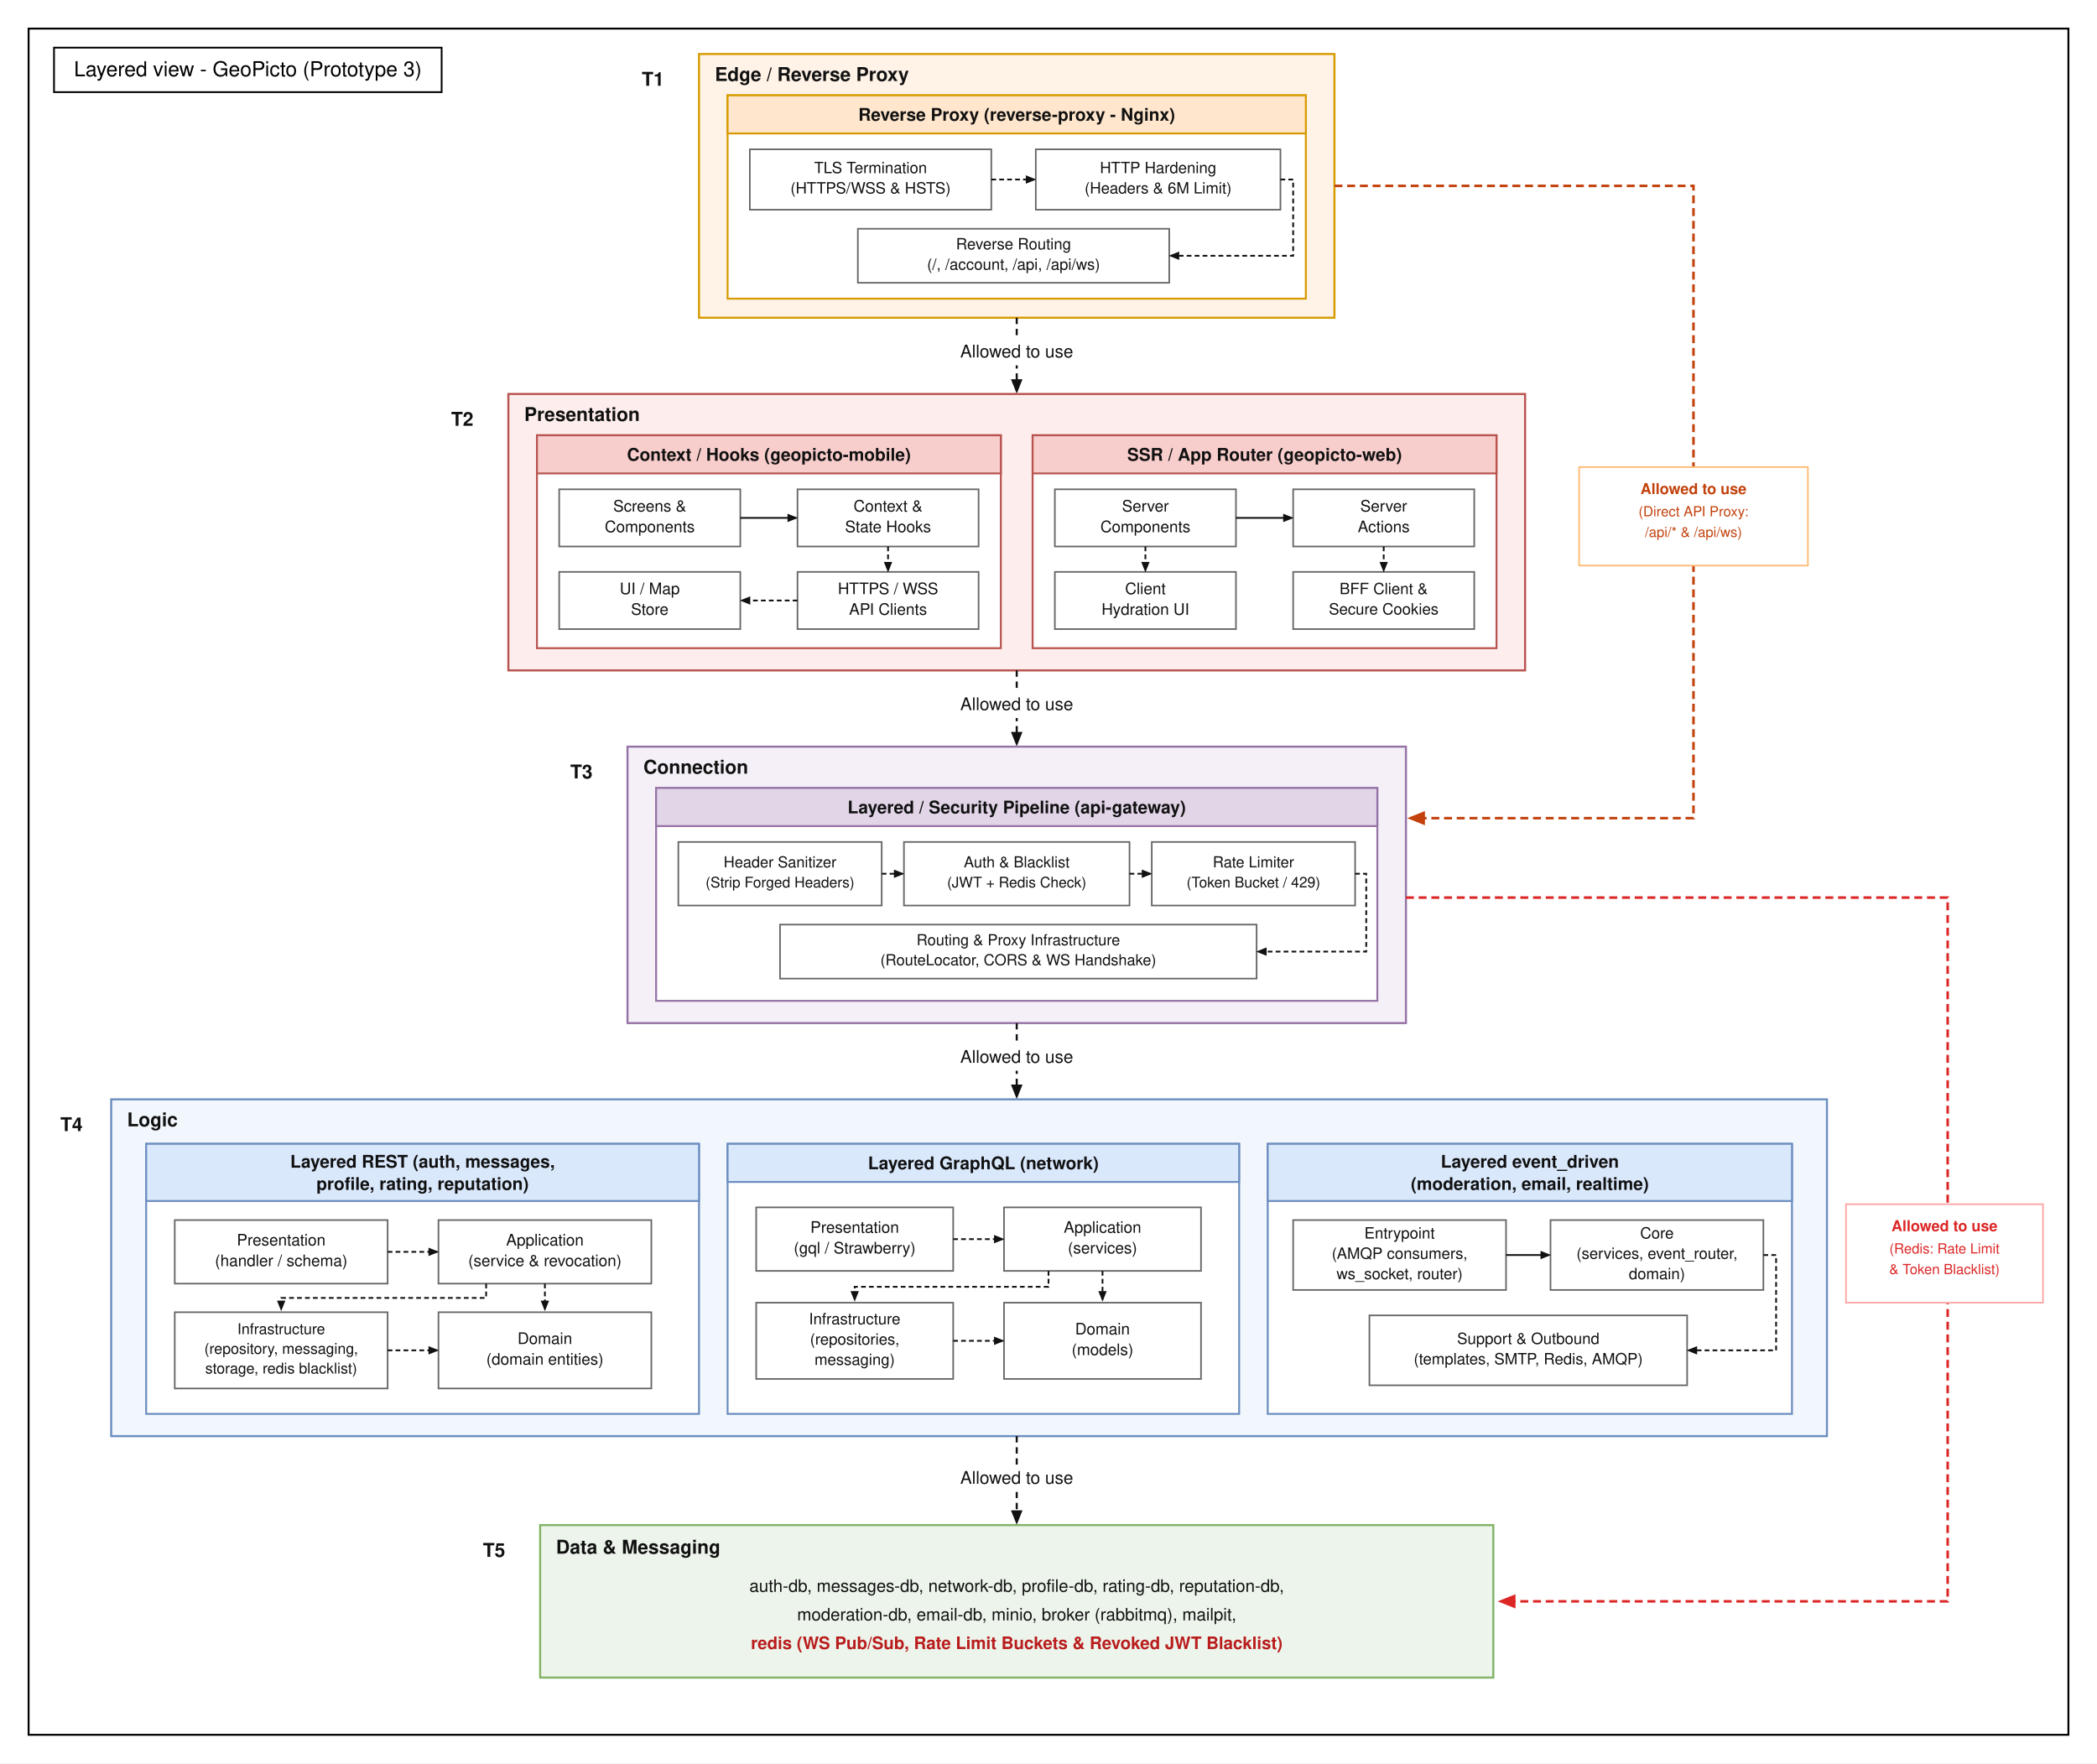
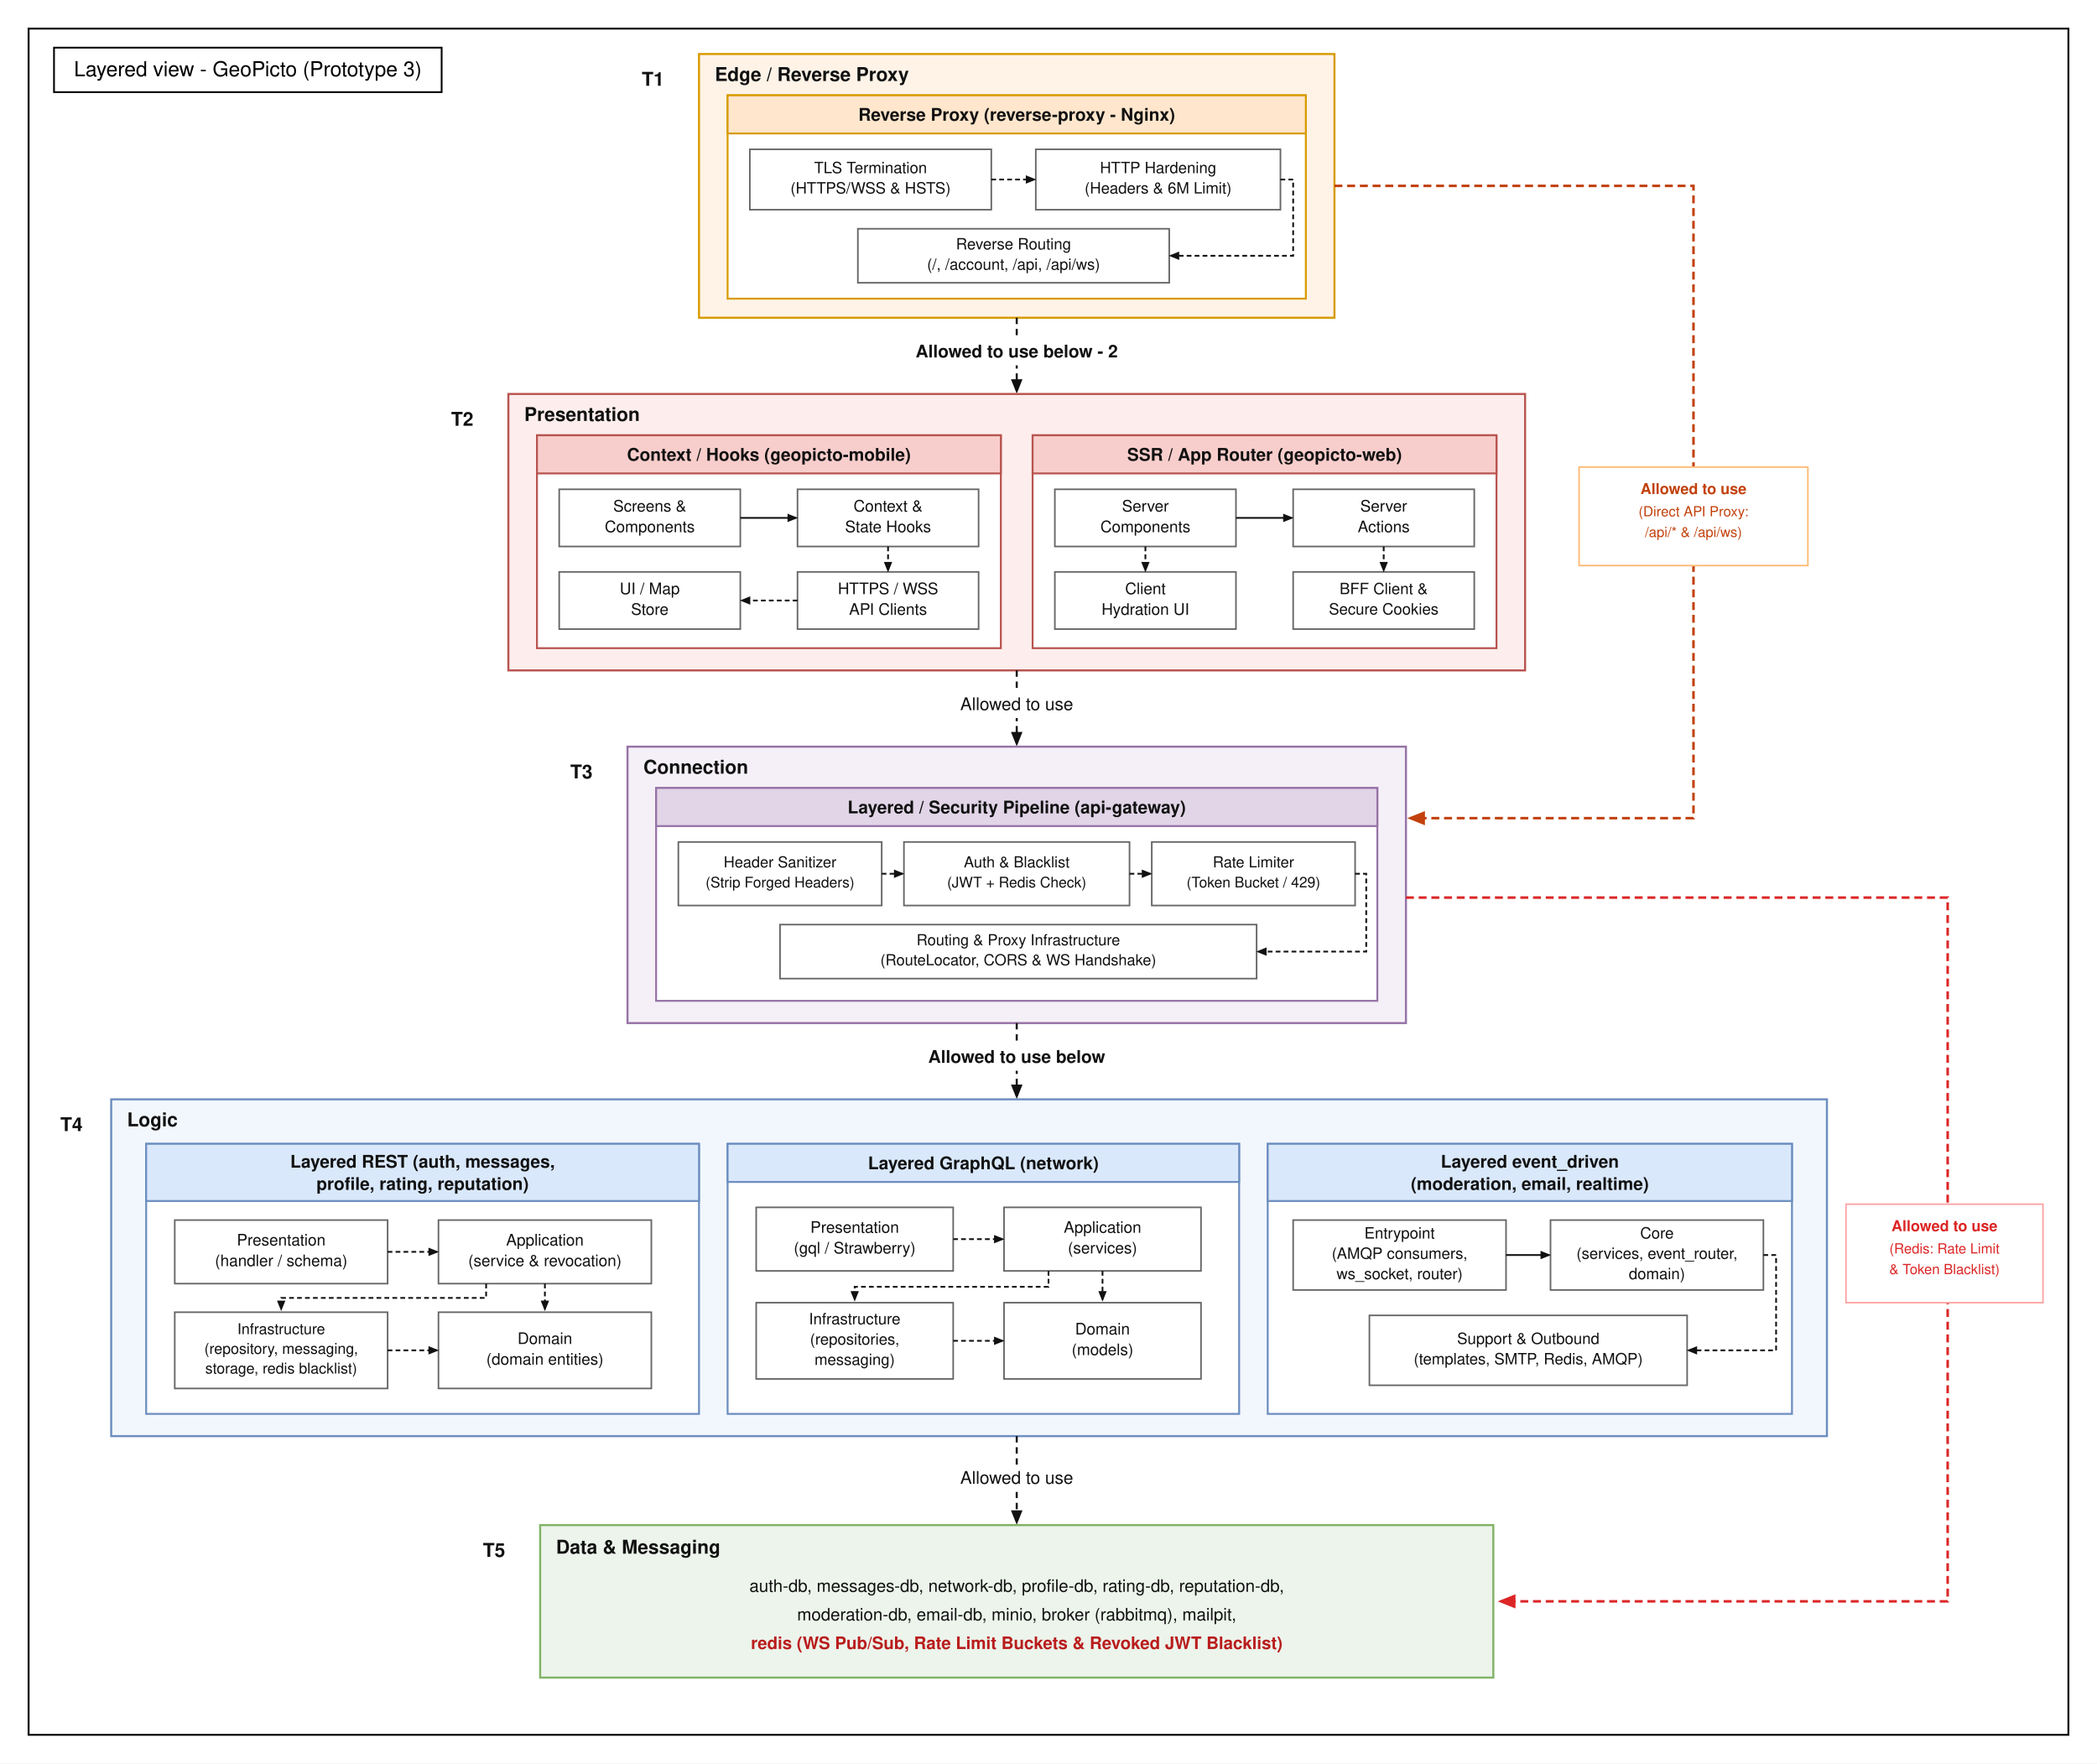
<svg xmlns="http://www.w3.org/2000/svg" viewBox="0 0 1320 1110" width="1320px" height="1110px" font-family="Helvetica, Arial, sans-serif">
  <rect width="100%" height="100%" fill="#ffffff" />
  <defs>
    <marker id="arrow-md" viewBox="0 0 10 10" refX="8" refY="5" markerWidth="7" markerHeight="7" orient="auto">
      <path d="M 0 1 L 10 5 L 0 9 z" fill="#111111" />
    </marker>
    <marker id="arrow-sm" viewBox="0 0 10 10" refX="8" refY="5" markerWidth="6" markerHeight="6" orient="auto">
      <path d="M 0 1 L 10 5 L 0 9 z" fill="#111111" />
    </marker>
    <marker id="arrow-red" viewBox="0 0 10 10" refX="8" refY="5" markerWidth="7" markerHeight="7" orient="auto">
      <path d="M 0 1 L 10 5 L 0 9 z" fill="#dc2626" />
    </marker>
    <marker id="arrow-orange" viewBox="0 0 10 10" refX="8" refY="5" markerWidth="7" markerHeight="7" orient="auto">
      <path d="M 0 1 L 10 5 L 0 9 z" fill="#c2410c" />
    </marker>
  </defs>
  <rect x="18" y="18" width="1284" height="1074" fill="#ffffff" stroke="#000000" stroke-width="1.2" />
  <rect x="34" y="30" width="244" height="28" fill="#ffffff" stroke="#000000" stroke-width="1.1" />
  <text x="156" y="48" font-size="13" fill="#000000" text-anchor="middle">Layered view - GeoPicto (Prototype 3)</text>
  <text x="418" y="54" font-size="12" font-weight="700" fill="#111111" text-anchor="end">T1</text>
  <rect x="440" y="34" width="400" height="166" fill="#ffe6cc" fill-opacity="0.45" stroke="#d79b00" stroke-width="1.3" />
  <text x="450" y="51" font-size="12" font-weight="700" fill="#111111">Edge / Reverse Proxy</text>
  <rect x="458" y="60" width="364" height="128" fill="#ffffff" stroke="#d79b00" stroke-width="1.2" />
  <rect x="458" y="60" width="364" height="24" fill="#ffe6cc" stroke="#d79b00" stroke-width="1.2" />
  <text x="640.0" y="76" font-size="11" font-weight="700" fill="#111111" text-anchor="middle">Reverse Proxy (reverse-proxy - Nginx)</text>
  <rect x="472" y="94" width="152" height="38" rx="0" fill="#ffffff" stroke="#666666" stroke-width="1.0" />
  <text x="548.0" y="109.0" font-size="9.8" font-weight="400" fill="#111111" text-anchor="middle">TLS Termination</text>
  <text x="548.0" y="121.8" font-size="9.8" font-weight="400" fill="#111111" text-anchor="middle">(HTTPS/WSS &amp; HSTS)</text>
  <rect x="652" y="94" width="154" height="38" rx="0" fill="#ffffff" stroke="#666666" stroke-width="1.0" />
  <text x="729.0" y="109.0" font-size="9.8" font-weight="400" fill="#111111" text-anchor="middle">HTTP Hardening</text>
  <text x="729.0" y="121.8" font-size="9.8" font-weight="400" fill="#111111" text-anchor="middle">(Headers &amp; 6M Limit)</text>
  <rect x="540" y="144" width="196" height="34" rx="0" fill="#ffffff" stroke="#666666" stroke-width="1.0" />
  <text x="638.0" y="157.0" font-size="9.8" font-weight="400" fill="#111111" text-anchor="middle">Reverse Routing</text>
  <text x="638.0" y="169.8" font-size="9.8" font-weight="400" fill="#111111" text-anchor="middle">(/, /account, /api, /api/ws)</text>
  <line x1="624" y1="113" x2="651" y2="113" stroke="#111111" stroke-width="1.1" stroke-dasharray="3,2" marker-end="url(#arrow-sm)" />
  <path d="M 806,113 L 814,113 L 814,161 L 737,161" fill="none" stroke="#111111" stroke-width="1.1" stroke-dasharray="3,2" marker-end="url(#arrow-sm)" />
  <line x1="640" y1="200" x2="640" y2="246" stroke="#111111" stroke-width="1.3" stroke-dasharray="4,3" marker-end="url(#arrow-md)" />
-   <rect x="586" y="213" width="108" height="17" fill="#ffffff" />
-   <text x="640" y="225" font-size="11" fill="#111111" text-anchor="middle">Allowed to use</text>
+   <rect x="556" y="213" width="168" height="17" fill="#ffffff" />
+   <text x="640" y="225" font-size="11" font-weight="700" fill="#111111" text-anchor="middle">Allowed to use below - 2</text>
  <path d="M 840,117 L 1066,117 L 1066,515 L 888,515" fill="none" stroke="#c2410c" stroke-width="1.6" stroke-dasharray="5,3" marker-end="url(#arrow-orange)" />
  <rect x="994" y="294" width="144" height="62" fill="#ffffff" stroke="#fdba74" stroke-width="1" />
  <text x="1066" y="311" font-size="9.5" font-weight="700" fill="#c2410c" text-anchor="middle">Allowed to use</text>
  <text x="1066" y="325" font-size="8.8" fill="#c2410c" text-anchor="middle">(Direct API Proxy:</text>
  <text x="1066" y="338" font-size="8.8" fill="#c2410c" text-anchor="middle">/api/* &amp; /api/ws)</text>
  <text x="298" y="268" font-size="12" font-weight="700" fill="#111111" text-anchor="end">T2</text>
  <rect x="320" y="248" width="640" height="174" fill="#f8cecc" fill-opacity="0.35" stroke="#b85450" stroke-width="1.3" />
  <text x="330" y="265" font-size="12" font-weight="700" fill="#111111">Presentation</text>
  <rect x="338" y="274" width="292" height="134" fill="#ffffff" stroke="#b85450" stroke-width="1.2" />
  <rect x="338" y="274" width="292" height="24" fill="#f8cecc" stroke="#b85450" stroke-width="1.2" />
  <text x="484.0" y="290" font-size="11" font-weight="700" fill="#111111" text-anchor="middle">Context / Hooks (geopicto-mobile)</text>
  <rect x="352" y="308" width="114" height="36" rx="0" fill="#ffffff" stroke="#666666" stroke-width="1.0" />
  <text x="409.0" y="322.0" font-size="10" font-weight="400" fill="#111111" text-anchor="middle">Screens &amp;</text>
  <text x="409.0" y="335.0" font-size="10" font-weight="400" fill="#111111" text-anchor="middle">Components</text>
  <rect x="502" y="308" width="114" height="36" rx="0" fill="#ffffff" stroke="#666666" stroke-width="1.0" />
  <text x="559.0" y="322.0" font-size="10" font-weight="400" fill="#111111" text-anchor="middle">Context &amp;</text>
  <text x="559.0" y="335.0" font-size="10" font-weight="400" fill="#111111" text-anchor="middle">State Hooks</text>
  <rect x="352" y="360" width="114" height="36" rx="0" fill="#ffffff" stroke="#666666" stroke-width="1.0" />
  <text x="409.0" y="374.0" font-size="10" font-weight="400" fill="#111111" text-anchor="middle">UI / Map</text>
  <text x="409.0" y="387.0" font-size="10" font-weight="400" fill="#111111" text-anchor="middle">Store</text>
  <rect x="502" y="360" width="114" height="36" rx="0" fill="#ffffff" stroke="#666666" stroke-width="1.0" />
  <text x="559.0" y="374.0" font-size="10" font-weight="400" fill="#111111" text-anchor="middle">HTTPS / WSS</text>
  <text x="559.0" y="387.0" font-size="10" font-weight="400" fill="#111111" text-anchor="middle">API Clients</text>
  <line x1="466" y1="326" x2="501" y2="326" stroke="#111111" stroke-width="1.1" marker-end="url(#arrow-sm)" />
  <path d="M 559,344 L 559,359" fill="none" stroke="#111111" stroke-width="1.1" stroke-dasharray="3,2" marker-end="url(#arrow-sm)" />
  <line x1="502" y1="378" x2="467" y2="378" stroke="#111111" stroke-width="1.1" stroke-dasharray="3,2" marker-end="url(#arrow-sm)" />
  <rect x="650" y="274" width="292" height="134" fill="#ffffff" stroke="#b85450" stroke-width="1.2" />
  <rect x="650" y="274" width="292" height="24" fill="#f8cecc" stroke="#b85450" stroke-width="1.2" />
  <text x="796.0" y="290" font-size="11" font-weight="700" fill="#111111" text-anchor="middle">SSR / App Router (geopicto-web)</text>
  <rect x="664" y="308" width="114" height="36" rx="0" fill="#ffffff" stroke="#666666" stroke-width="1.0" />
  <text x="721.0" y="322.0" font-size="10" font-weight="400" fill="#111111" text-anchor="middle">Server</text>
  <text x="721.0" y="335.0" font-size="10" font-weight="400" fill="#111111" text-anchor="middle">Components</text>
  <rect x="814" y="308" width="114" height="36" rx="0" fill="#ffffff" stroke="#666666" stroke-width="1.0" />
  <text x="871.0" y="322.0" font-size="10" font-weight="400" fill="#111111" text-anchor="middle">Server</text>
  <text x="871.0" y="335.0" font-size="10" font-weight="400" fill="#111111" text-anchor="middle">Actions</text>
  <rect x="664" y="360" width="114" height="36" rx="0" fill="#ffffff" stroke="#666666" stroke-width="1.0" />
  <text x="721.0" y="374.0" font-size="10" font-weight="400" fill="#111111" text-anchor="middle">Client</text>
  <text x="721.0" y="387.0" font-size="10" font-weight="400" fill="#111111" text-anchor="middle">Hydration UI</text>
  <rect x="814" y="360" width="114" height="36" rx="0" fill="#ffffff" stroke="#666666" stroke-width="1.0" />
  <text x="871.0" y="374.0" font-size="9.8" font-weight="400" fill="#111111" text-anchor="middle">BFF Client &amp;</text>
  <text x="871.0" y="386.8" font-size="9.8" font-weight="400" fill="#111111" text-anchor="middle">Secure Cookies</text>
  <line x1="778" y1="326" x2="813" y2="326" stroke="#111111" stroke-width="1.1" marker-end="url(#arrow-sm)" />
  <path d="M 871,344 L 871,359" fill="none" stroke="#111111" stroke-width="1.1" stroke-dasharray="3,2" marker-end="url(#arrow-sm)" />
  <path d="M 721,344 L 721,359" fill="none" stroke="#111111" stroke-width="1.1" stroke-dasharray="3,2" marker-end="url(#arrow-sm)" />
  <line x1="640" y1="422" x2="640" y2="468" stroke="#111111" stroke-width="1.3" stroke-dasharray="4,3" marker-end="url(#arrow-md)" />
  <rect x="586" y="435" width="108" height="17" fill="#ffffff" />
  <text x="640" y="447" font-size="11" fill="#111111" text-anchor="middle">Allowed to use</text>
  <text x="373" y="490" font-size="12" font-weight="700" fill="#111111" text-anchor="end">T3</text>
  <rect x="395" y="470" width="490" height="174" fill="#e1d5e7" fill-opacity="0.35" stroke="#9673a6" stroke-width="1.3" />
  <text x="405" y="487" font-size="12" font-weight="700" fill="#111111">Connection</text>
  <rect x="413" y="496" width="454" height="134" fill="#ffffff" stroke="#9673a6" stroke-width="1.2" />
  <rect x="413" y="496" width="454" height="24" fill="#e1d5e7" stroke="#9673a6" stroke-width="1.2" />
  <text x="640.0" y="512" font-size="11" font-weight="700" fill="#111111" text-anchor="middle">Layered / Security Pipeline (api-gateway)</text>
  <rect x="427" y="530" width="128" height="40" rx="0" fill="#ffffff" stroke="#666666" stroke-width="1.0" />
  <text x="491.0" y="546.0" font-size="9.6" font-weight="400" fill="#111111" text-anchor="middle">Header Sanitizer</text>
  <text x="491.0" y="558.6" font-size="9.2" font-weight="400" fill="#111111" text-anchor="middle">(Strip Forged Headers)</text>
  <rect x="569" y="530" width="142" height="40" rx="0" fill="#ffffff" stroke="#666666" stroke-width="1.0" />
  <text x="640.0" y="546.0" font-size="9.6" font-weight="400" fill="#111111" text-anchor="middle">Auth &amp; Blacklist</text>
  <text x="640.0" y="558.6" font-size="9.2" font-weight="400" fill="#111111" text-anchor="middle">(JWT + Redis Check)</text>
  <rect x="725" y="530" width="128" height="40" rx="0" fill="#ffffff" stroke="#666666" stroke-width="1.0" />
  <text x="789.0" y="546.0" font-size="9.6" font-weight="400" fill="#111111" text-anchor="middle">Rate Limiter</text>
  <text x="789.0" y="558.6" font-size="9.2" font-weight="400" fill="#111111" text-anchor="middle">(Token Bucket / 429)</text>
  <rect x="491" y="582" width="300" height="34" rx="0" fill="#ffffff" stroke="#666666" stroke-width="1.0" />
  <text x="641.0" y="595.0" font-size="9.6" font-weight="400" fill="#111111" text-anchor="middle">Routing &amp; Proxy Infrastructure</text>
  <text x="641.0" y="607.6" font-size="9.6" font-weight="400" fill="#111111" text-anchor="middle">(RouteLocator, CORS &amp; WS Handshake)</text>
  <line x1="555" y1="550" x2="568" y2="550" stroke="#111111" stroke-width="1.1" stroke-dasharray="3,2" marker-end="url(#arrow-sm)" />
  <line x1="711" y1="550" x2="724" y2="550" stroke="#111111" stroke-width="1.1" stroke-dasharray="3,2" marker-end="url(#arrow-sm)" />
  <path d="M 853,550 L 860,550 L 860,599 L 792,599" fill="none" stroke="#111111" stroke-width="1.1" stroke-dasharray="3,2" marker-end="url(#arrow-sm)" />
  <line x1="640" y1="644" x2="640" y2="690" stroke="#111111" stroke-width="1.3" stroke-dasharray="4,3" marker-end="url(#arrow-md)" />
-   <rect x="586" y="657" width="108" height="17" fill="#ffffff" />
-   <text x="640" y="669" font-size="11" fill="#111111" text-anchor="middle">Allowed to use</text>
+   <rect x="572" y="657" width="136" height="17" fill="#ffffff" />
+   <text x="640" y="669" font-size="11" font-weight="700" fill="#111111" text-anchor="middle">Allowed to use below</text>
  <text x="52" y="712" font-size="12" font-weight="700" fill="#111111" text-anchor="end">T4</text>
  <rect x="70" y="692" width="1080" height="212" fill="#dae8fc" fill-opacity="0.35" stroke="#6c8ebf" stroke-width="1.3" />
  <text x="80" y="709" font-size="12" font-weight="700" fill="#111111">Logic</text>
  <rect x="92" y="720" width="348" height="170" fill="#ffffff" stroke="#6c8ebf" stroke-width="1.2" />
  <rect x="92" y="720" width="348" height="36" fill="#dae8fc" stroke="#6c8ebf" stroke-width="1.2" />
  <text x="266.0" y="735" font-size="11" font-weight="700" fill="#111111" text-anchor="middle">Layered REST (auth, messages,</text>
  <text x="266.0" y="749" font-size="11" font-weight="700" fill="#111111" text-anchor="middle">profile, rating, reputation)</text>
  <rect x="110" y="768" width="134" height="40" rx="0" fill="#ffffff" stroke="#666666" stroke-width="1.0" />
  <text x="177.0" y="784.0" font-size="10" font-weight="400" fill="#111111" text-anchor="middle">Presentation</text>
  <text x="177.0" y="797.0" font-size="10" font-weight="400" fill="#111111" text-anchor="middle">(handler / schema)</text>
  <rect x="276" y="768" width="134" height="40" rx="0" fill="#ffffff" stroke="#666666" stroke-width="1.0" />
  <text x="343.0" y="784.0" font-size="10" font-weight="400" fill="#111111" text-anchor="middle">Application</text>
  <text x="343.0" y="797.0" font-size="10" font-weight="400" fill="#111111" text-anchor="middle">(service &amp; revocation)</text>
  <rect x="110" y="826" width="134" height="48" rx="0" fill="#ffffff" stroke="#666666" stroke-width="1.0" />
  <text x="177.0" y="839.8" font-size="9.4" font-weight="400" fill="#111111" text-anchor="middle">Infrastructure</text>
  <text x="177.0" y="852.2" font-size="9.4" font-weight="400" fill="#111111" text-anchor="middle">(repository, messaging,</text>
  <text x="177.0" y="864.6" font-size="9.4" font-weight="400" fill="#111111" text-anchor="middle">storage, redis blacklist)</text>
  <rect x="276" y="826" width="134" height="48" rx="0" fill="#ffffff" stroke="#666666" stroke-width="1.0" />
  <text x="343.0" y="846.0" font-size="10" font-weight="400" fill="#111111" text-anchor="middle">Domain</text>
  <text x="343.0" y="859.0" font-size="10" font-weight="400" fill="#111111" text-anchor="middle">(domain entities)</text>
  <line x1="244" y1="788" x2="275" y2="788" stroke="#111111" stroke-width="1.1" stroke-dasharray="3,2" marker-end="url(#arrow-sm)" />
  <line x1="343" y1="808" x2="343" y2="824" stroke="#111111" stroke-width="1.1" stroke-dasharray="3,2" marker-end="url(#arrow-sm)" />
  <path d="M 306,808 L 306,817 L 177,817 L 177,824" fill="none" stroke="#111111" stroke-width="1.1" stroke-dasharray="3,2" marker-end="url(#arrow-sm)" />
  <line x1="244" y1="850" x2="275" y2="850" stroke="#111111" stroke-width="1.1" stroke-dasharray="3,2" marker-end="url(#arrow-sm)" />
  <rect x="458" y="720" width="322" height="170" fill="#ffffff" stroke="#6c8ebf" stroke-width="1.2" />
  <rect x="458" y="720" width="322" height="24" fill="#dae8fc" stroke="#6c8ebf" stroke-width="1.2" />
  <text x="619.0" y="736" font-size="11" font-weight="700" fill="#111111" text-anchor="middle">Layered GraphQL (network)</text>
  <rect x="476" y="760" width="124" height="40" rx="0" fill="#ffffff" stroke="#666666" stroke-width="1.0" />
  <text x="538.0" y="776.0" font-size="10" font-weight="400" fill="#111111" text-anchor="middle">Presentation</text>
  <text x="538.0" y="789.0" font-size="10" font-weight="400" fill="#111111" text-anchor="middle">(gql / Strawberry)</text>
  <rect x="632" y="760" width="124" height="40" rx="0" fill="#ffffff" stroke="#666666" stroke-width="1.0" />
  <text x="694.0" y="776.0" font-size="10" font-weight="400" fill="#111111" text-anchor="middle">Application</text>
  <text x="694.0" y="789.0" font-size="10" font-weight="400" fill="#111111" text-anchor="middle">(services)</text>
  <rect x="476" y="820" width="124" height="48" rx="0" fill="#ffffff" stroke="#666666" stroke-width="1.0" />
  <text x="538.0" y="833.6" font-size="9.8" font-weight="400" fill="#111111" text-anchor="middle">Infrastructure</text>
  <text x="538.0" y="846.4" font-size="9.8" font-weight="400" fill="#111111" text-anchor="middle">(repositories,</text>
  <text x="538.0" y="859.2" font-size="9.8" font-weight="400" fill="#111111" text-anchor="middle">messaging)</text>
  <rect x="632" y="820" width="124" height="48" rx="0" fill="#ffffff" stroke="#666666" stroke-width="1.0" />
  <text x="694.0" y="840.0" font-size="10" font-weight="400" fill="#111111" text-anchor="middle">Domain</text>
  <text x="694.0" y="853.0" font-size="10" font-weight="400" fill="#111111" text-anchor="middle">(models)</text>
  <line x1="600" y1="780" x2="631" y2="780" stroke="#111111" stroke-width="1.1" stroke-dasharray="3,2" marker-end="url(#arrow-sm)" />
  <line x1="694" y1="800" x2="694" y2="818" stroke="#111111" stroke-width="1.1" stroke-dasharray="3,2" marker-end="url(#arrow-sm)" />
  <path d="M 660,800 L 660,810 L 538,810 L 538,818" fill="none" stroke="#111111" stroke-width="1.1" stroke-dasharray="3,2" marker-end="url(#arrow-sm)" />
  <line x1="600" y1="844" x2="631" y2="844" stroke="#111111" stroke-width="1.1" stroke-dasharray="3,2" marker-end="url(#arrow-sm)" />
  <rect x="798" y="720" width="330" height="170" fill="#ffffff" stroke="#6c8ebf" stroke-width="1.2" />
  <rect x="798" y="720" width="330" height="36" fill="#dae8fc" stroke="#6c8ebf" stroke-width="1.2" />
  <text x="963.0" y="735" font-size="11" font-weight="700" fill="#111111" text-anchor="middle">Layered event_driven</text>
  <text x="963.0" y="749" font-size="11" font-weight="700" fill="#111111" text-anchor="middle">(moderation, email, realtime)</text>
  <rect x="814" y="768" width="134" height="44" rx="0" fill="#ffffff" stroke="#666666" stroke-width="1.0" />
  <text x="881.0" y="779.6" font-size="9.8" font-weight="400" fill="#111111" text-anchor="middle">Entrypoint</text>
  <text x="881.0" y="792.4" font-size="9.8" font-weight="400" fill="#111111" text-anchor="middle">(AMQP consumers,</text>
  <text x="881.0" y="805.2" font-size="9.8" font-weight="400" fill="#111111" text-anchor="middle">ws_socket, router)</text>
  <rect x="976" y="768" width="134" height="44" rx="0" fill="#ffffff" stroke="#666666" stroke-width="1.0" />
  <text x="1043.0" y="779.6" font-size="9.8" font-weight="400" fill="#111111" text-anchor="middle">Core</text>
  <text x="1043.0" y="792.4" font-size="9.8" font-weight="400" fill="#111111" text-anchor="middle">(services, event_router,</text>
  <text x="1043.0" y="805.2" font-size="9.8" font-weight="400" fill="#111111" text-anchor="middle">domain)</text>
  <rect x="862" y="828" width="200" height="44" rx="0" fill="#ffffff" stroke="#666666" stroke-width="1.0" />
  <text x="962.0" y="846.0" font-size="9.8" font-weight="400" fill="#111111" text-anchor="middle">Support &amp; Outbound</text>
  <text x="962.0" y="858.8" font-size="9.8" font-weight="400" fill="#111111" text-anchor="middle">(templates, SMTP, Redis, AMQP)</text>
  <line x1="948" y1="790" x2="975" y2="790" stroke="#111111" stroke-width="1.1" marker-end="url(#arrow-sm)" />
  <path d="M 1110,790 L 1118,790 L 1118,850 L 1063,850" fill="none" stroke="#111111" stroke-width="1.1" stroke-dasharray="3,2" marker-end="url(#arrow-sm)" />
  <line x1="640" y1="904" x2="640" y2="958" stroke="#111111" stroke-width="1.3" stroke-dasharray="4,3" marker-end="url(#arrow-md)" />
  <rect x="586" y="922" width="108" height="17" fill="#ffffff" />
  <text x="640" y="934" font-size="11" fill="#111111" text-anchor="middle">Allowed to use</text>
  <path d="M 885,565 L 1226,565 L 1226,1008 L 945,1008" fill="none" stroke="#dc2626" stroke-width="1.6" stroke-dasharray="5,3" marker-end="url(#arrow-red)" />
  <rect x="1162" y="758" width="124" height="62" fill="#ffffff" stroke="#fca5a5" stroke-width="1" />
  <text x="1224" y="775" font-size="9.5" font-weight="700" fill="#dc2626" text-anchor="middle">Allowed to use</text>
  <text x="1224" y="789" font-size="8.8" fill="#dc2626" text-anchor="middle">(Redis: Rate Limit</text>
  <text x="1224" y="802" font-size="8.8" fill="#dc2626" text-anchor="middle">&amp; Token Blacklist)</text>
  <text x="318" y="980" font-size="12" font-weight="700" fill="#111111" text-anchor="end">T5</text>
  <rect x="340" y="960" width="600" height="96" fill="#d5e8d4" fill-opacity="0.45" stroke="#82b366" stroke-width="1.3" />
  <text x="350" y="978" font-size="12" font-weight="700" fill="#111111">Data &amp; Messaging</text>
  <text x="640.0" y="1002" font-size="10.8" fill="#111111" text-anchor="middle">auth-db, messages-db, network-db, profile-db, rating-db, reputation-db,</text>
  <text x="640.0" y="1020" font-size="10.8" fill="#111111" text-anchor="middle">moderation-db, email-db, minio, broker (rabbitmq), mailpit,</text>
  <text x="640.0" y="1038" font-size="10.8" font-weight="700" fill="#b91c1c" text-anchor="middle">redis (WS Pub/Sub, Rate Limit Buckets &amp; Revoked JWT Blacklist)</text>
</svg>
